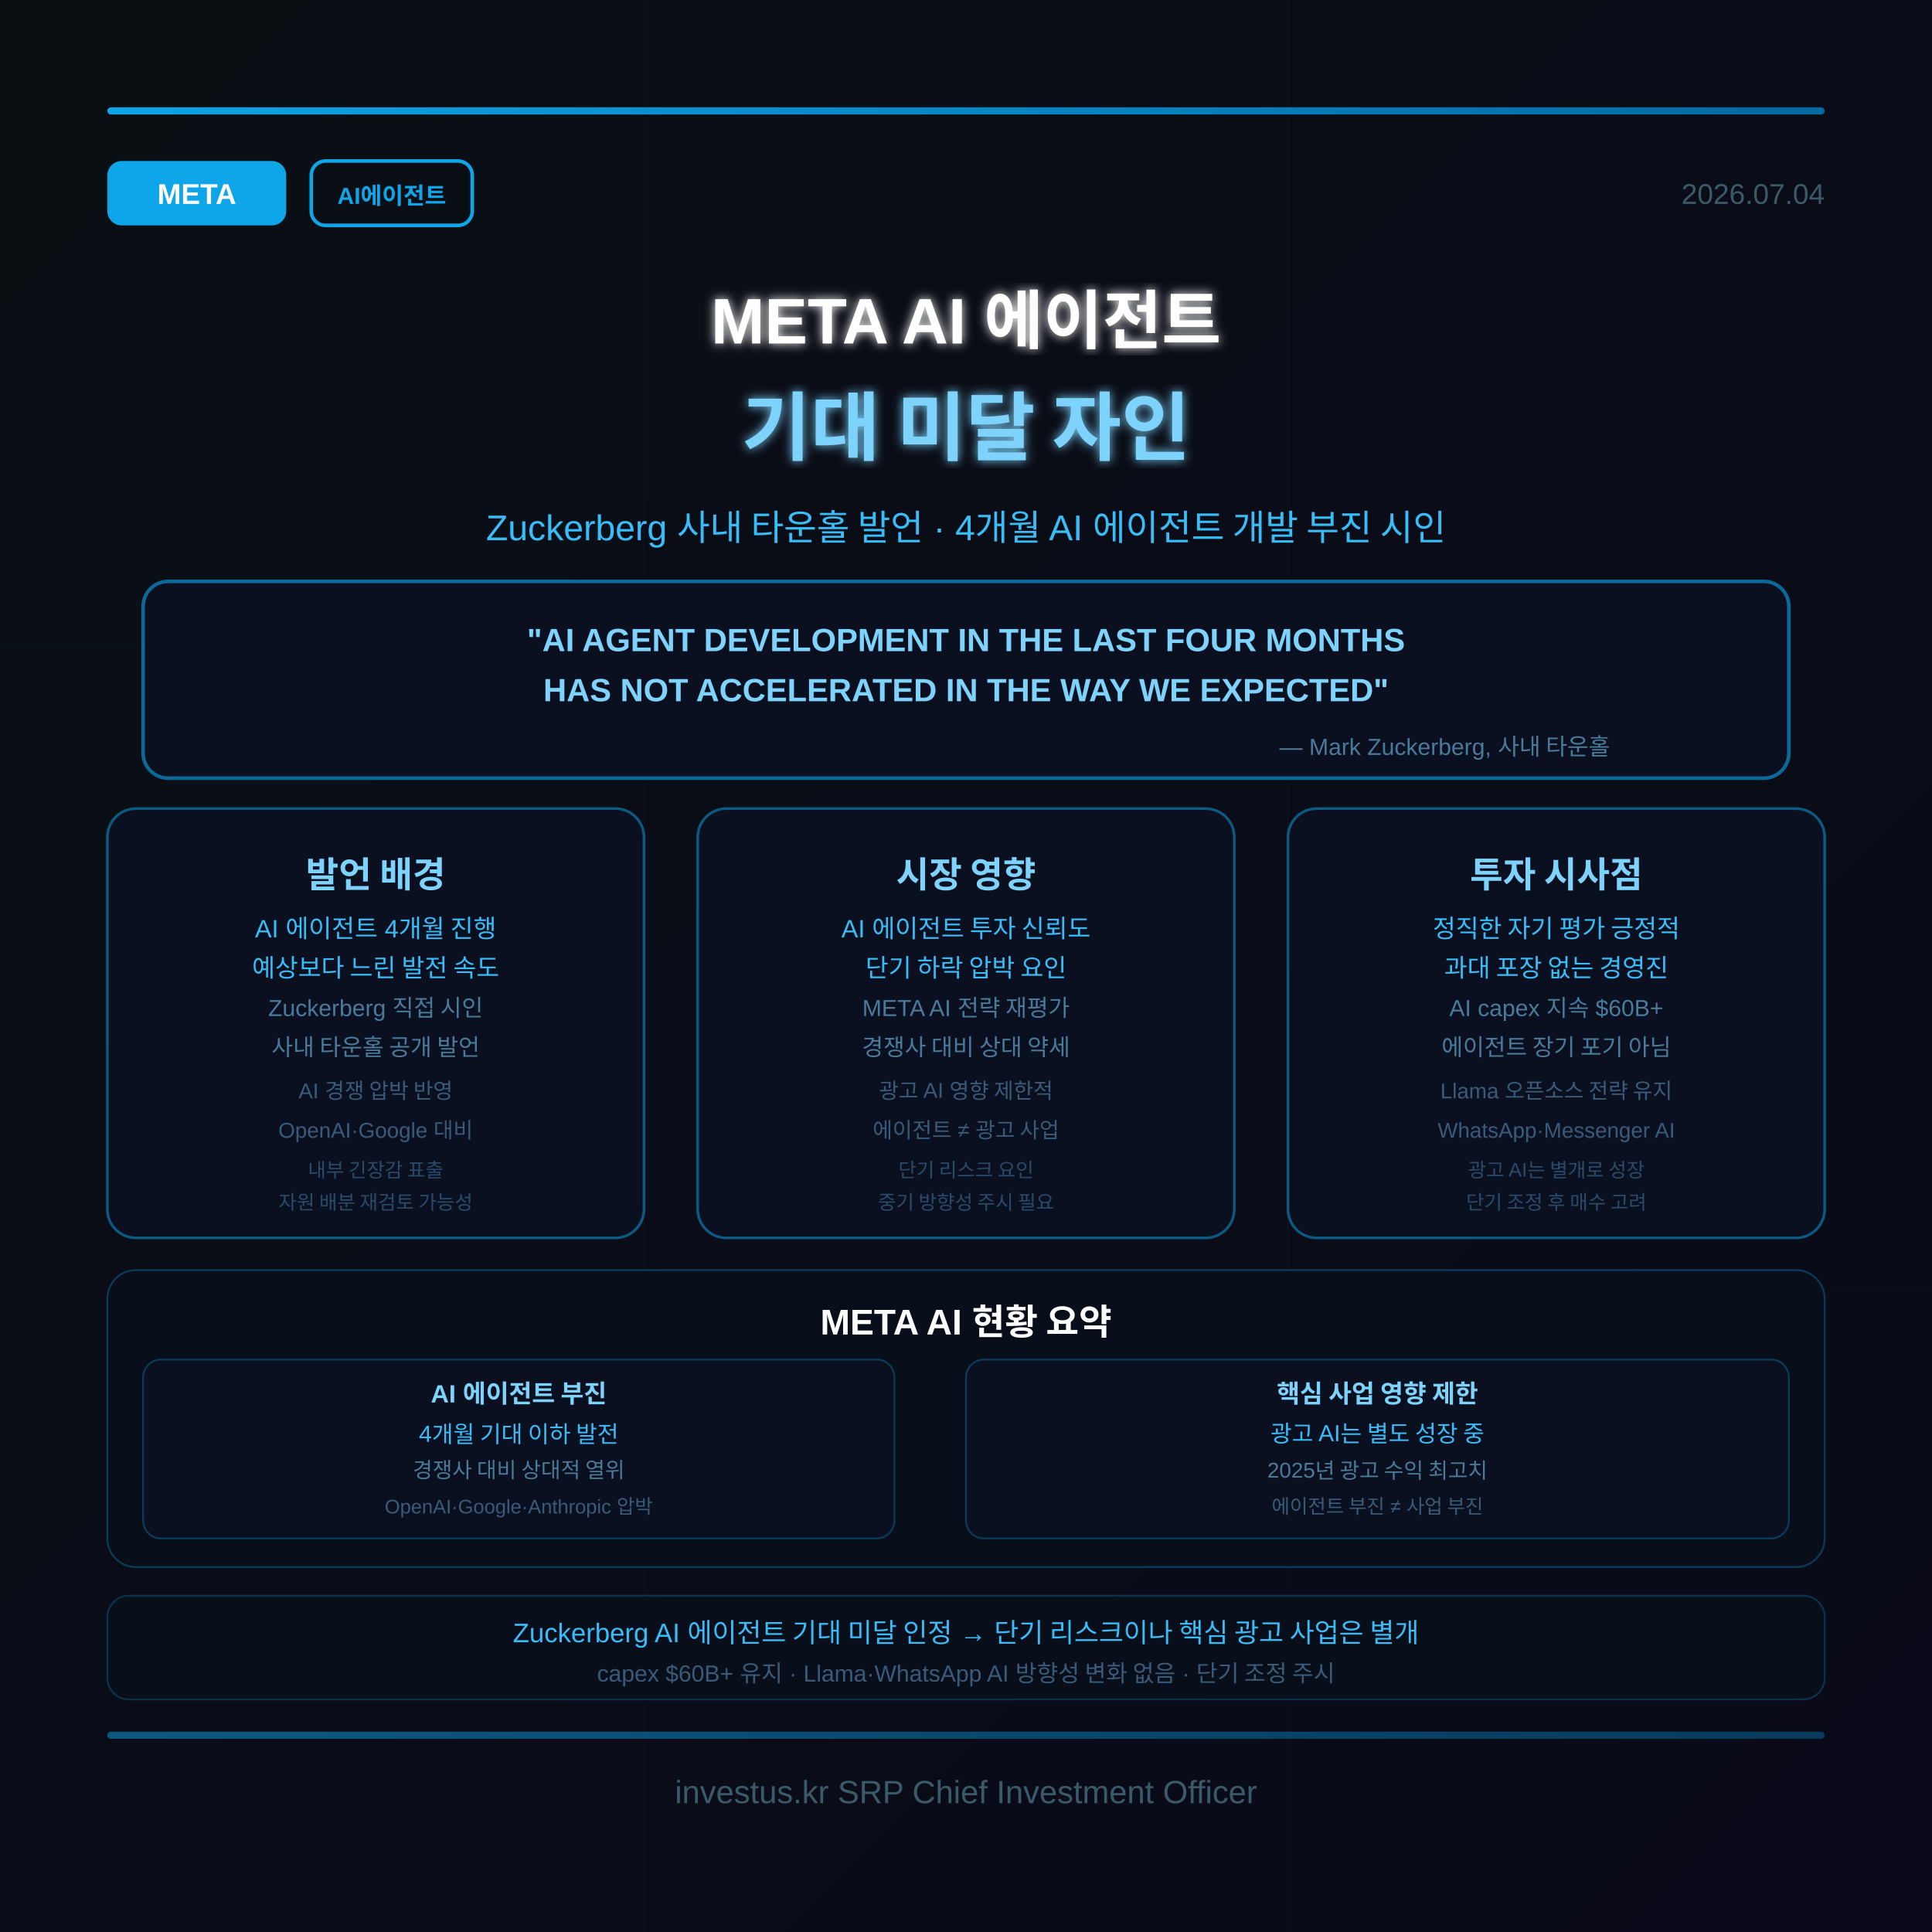
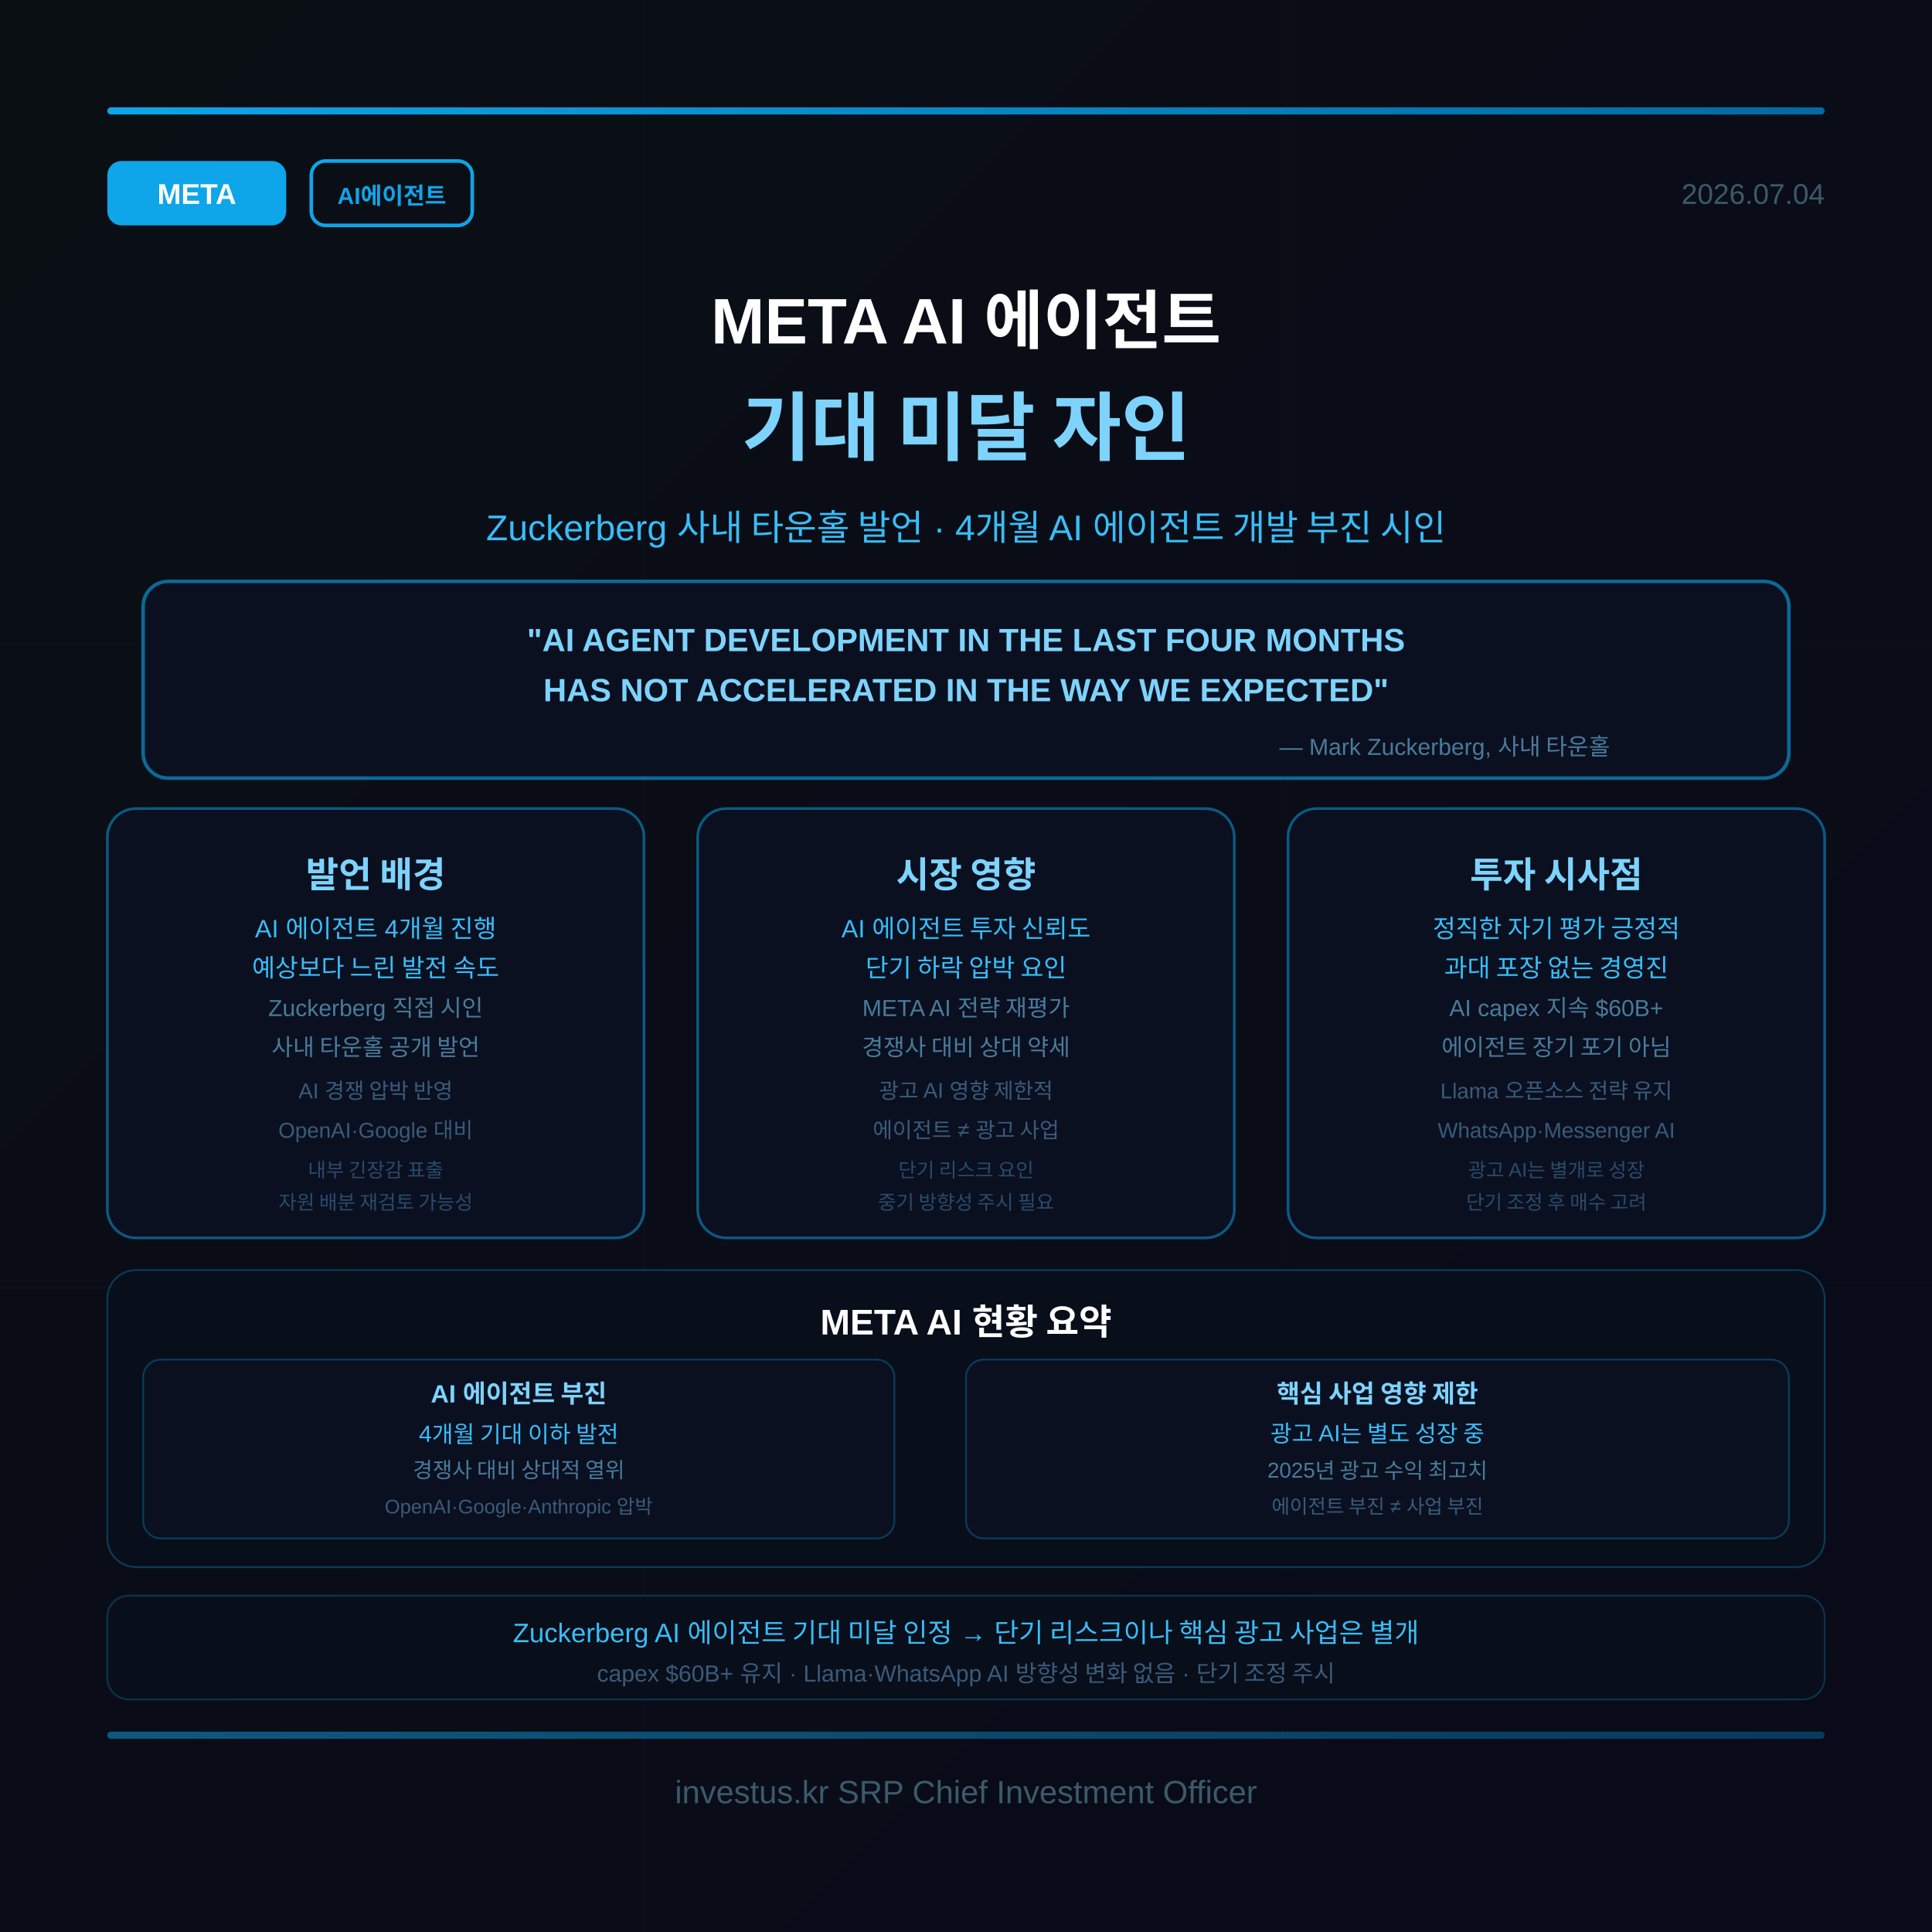
<svg xmlns="http://www.w3.org/2000/svg" viewBox="0 0 1080 1080" width="1080" height="1080">
  <defs>
    <linearGradient id="bg" x1="0%" y1="0%" x2="100%" y2="100%">
      <stop offset="0%" style="stop-color:#0a0f14" />
      <stop offset="100%" style="stop-color:#0a0a1a" />
    </linearGradient>
    <linearGradient id="blueGrad" x1="0%" y1="0%" x2="100%" y2="0%">
      <stop offset="0%" style="stop-color:#0ea5e9" />
      <stop offset="100%" style="stop-color:#0369a1" />
    </linearGradient>
-     <filter id="glow">
-       <feGaussianBlur stdDeviation="3" result="coloredBlur" />
-       <feMerge>
-         <feMergeNode in="coloredBlur" />
-         <feMergeNode in="SourceGraphic" />
-       </feMerge>
-     </filter>
  </defs>
  <rect width="1080" height="1080" fill="url(#bg)" />
  <line x1="0" y1="360" x2="1080" y2="360" stroke="#0ea5e9" stroke-width="0.3" stroke-opacity="0.08" />
  <line x1="0" y1="720" x2="1080" y2="720" stroke="#0ea5e9" stroke-width="0.3" stroke-opacity="0.08" />
  <line x1="360" y1="0" x2="360" y2="1080" stroke="#0ea5e9" stroke-width="0.3" stroke-opacity="0.08" />
  <line x1="720" y1="0" x2="720" y2="1080" stroke="#0ea5e9" stroke-width="0.3" stroke-opacity="0.08" />
  <rect x="60" y="60" width="960" height="4" fill="url(#blueGrad)" rx="2" />
  <rect x="60" y="90" width="100" height="36" rx="8" fill="#0ea5e9" />
  <text x="110" y="114" font-family="Arial Black, Arial" font-weight="900" font-size="16" fill="#ffffff" text-anchor="middle">META</text>
  <rect x="174" y="90" width="90" height="36" rx="8" fill="none" stroke="#0ea5e9" stroke-width="2" />
  <text x="219" y="114" font-family="Arial, sans-serif" font-weight="700" font-size="13" fill="#0ea5e9" text-anchor="middle">AI에이전트</text>
  <text x="1020" y="114" font-family="Arial, sans-serif" font-size="16" fill="#3a5a6a" text-anchor="end">2026.07.04</text>
-   <text x="540" y="192" font-family="Arial Black, Arial" font-weight="900" font-size="36" fill="#ffffff" text-anchor="middle" filter="url(#glow)">META AI 에이전트</text>
-   <text x="540" y="254" font-family="Arial Black, Arial" font-weight="900" font-size="42" fill="#7dd3fc" text-anchor="middle" filter="url(#glow)">기대 미달 자인</text>
+   <text x="540" y="192" font-family="Arial Black, Arial" font-weight="900" font-size="36" fill="#ffffff" text-anchor="middle">META AI 에이전트</text>
+   <text x="540" y="254" font-family="Arial Black, Arial" font-weight="900" font-size="42" fill="#7dd3fc" text-anchor="middle">기대 미달 자인</text>
  <text x="540" y="302" font-family="Arial, sans-serif" font-size="20" fill="#38bdf8" text-anchor="middle">Zuckerberg 사내 타운홀 발언 · 4개월 AI 에이전트 개발 부진 시인</text>
  <rect x="80" y="325" width="920" height="110" rx="14" fill="#0a1020" stroke="#0ea5e9" stroke-width="2" stroke-opacity="0.6" />
  <text x="540" y="364" font-family="Arial Black, Arial" font-weight="900" font-size="18" fill="#7dd3fc" text-anchor="middle">"AI AGENT DEVELOPMENT IN THE LAST FOUR MONTHS</text>
  <text x="540" y="392" font-family="Arial Black, Arial" font-weight="900" font-size="18" fill="#7dd3fc" text-anchor="middle">HAS NOT ACCELERATED IN THE WAY WE EXPECTED"</text>
  <text x="900" y="422" font-family="Arial, sans-serif" font-size="13" fill="#4a7a9a" text-anchor="end">— Mark Zuckerberg, 사내 타운홀</text>
  <rect x="60" y="452" width="300" height="240" rx="16" fill="#0a1020" stroke="#0ea5e9" stroke-width="1.5" stroke-opacity="0.5" />
  <text x="210" y="496" font-family="Arial Black, Arial" font-weight="900" font-size="20" fill="#7dd3fc" text-anchor="middle">발언 배경</text>
  <text x="210" y="524" font-family="Arial, sans-serif" font-size="14" fill="#38bdf8" text-anchor="middle">AI 에이전트 4개월 진행</text>
  <text x="210" y="546" font-family="Arial, sans-serif" font-size="14" fill="#38bdf8" text-anchor="middle">예상보다 느린 발전 속도</text>
  <text x="210" y="568" font-family="Arial, sans-serif" font-size="13" fill="#4a7a9a" text-anchor="middle">Zuckerberg 직접 시인</text>
  <text x="210" y="590" font-family="Arial, sans-serif" font-size="13" fill="#4a7a9a" text-anchor="middle">사내 타운홀 공개 발언</text>
  <text x="210" y="614" font-family="Arial, sans-serif" font-size="12" fill="#3a5a7a" text-anchor="middle">AI 경쟁 압박 반영</text>
  <text x="210" y="636" font-family="Arial, sans-serif" font-size="12" fill="#3a5a7a" text-anchor="middle">OpenAI·Google 대비</text>
  <text x="210" y="658" font-family="Arial, sans-serif" font-size="11" fill="#2a4a6a" text-anchor="middle">내부 긴장감 표출</text>
  <text x="210" y="676" font-family="Arial, sans-serif" font-size="11" fill="#2a4a6a" text-anchor="middle">자원 배분 재검토 가능성</text>
  <rect x="390" y="452" width="300" height="240" rx="16" fill="#0a1020" stroke="#0ea5e9" stroke-width="1.5" stroke-opacity="0.5" />
  <text x="540" y="496" font-family="Arial Black, Arial" font-weight="900" font-size="20" fill="#7dd3fc" text-anchor="middle">시장 영향</text>
  <text x="540" y="524" font-family="Arial, sans-serif" font-size="14" fill="#38bdf8" text-anchor="middle">AI 에이전트 투자 신뢰도</text>
  <text x="540" y="546" font-family="Arial, sans-serif" font-size="14" fill="#38bdf8" text-anchor="middle">단기 하락 압박 요인</text>
  <text x="540" y="568" font-family="Arial, sans-serif" font-size="13" fill="#4a7a9a" text-anchor="middle">META AI 전략 재평가</text>
  <text x="540" y="590" font-family="Arial, sans-serif" font-size="13" fill="#4a7a9a" text-anchor="middle">경쟁사 대비 상대 약세</text>
  <text x="540" y="614" font-family="Arial, sans-serif" font-size="12" fill="#3a5a7a" text-anchor="middle">광고 AI 영향 제한적</text>
  <text x="540" y="636" font-family="Arial, sans-serif" font-size="12" fill="#3a5a7a" text-anchor="middle">에이전트 ≠ 광고 사업</text>
  <text x="540" y="658" font-family="Arial, sans-serif" font-size="11" fill="#2a4a6a" text-anchor="middle">단기 리스크 요인</text>
  <text x="540" y="676" font-family="Arial, sans-serif" font-size="11" fill="#2a4a6a" text-anchor="middle">중기 방향성 주시 필요</text>
  <rect x="720" y="452" width="300" height="240" rx="16" fill="#0a1020" stroke="#0ea5e9" stroke-width="1.5" stroke-opacity="0.5" />
  <text x="870" y="496" font-family="Arial Black, Arial" font-weight="900" font-size="20" fill="#7dd3fc" text-anchor="middle">투자 시사점</text>
  <text x="870" y="524" font-family="Arial, sans-serif" font-size="14" fill="#38bdf8" text-anchor="middle">정직한 자기 평가 긍정적</text>
  <text x="870" y="546" font-family="Arial, sans-serif" font-size="14" fill="#38bdf8" text-anchor="middle">과대 포장 없는 경영진</text>
  <text x="870" y="568" font-family="Arial, sans-serif" font-size="13" fill="#4a7a9a" text-anchor="middle">AI capex 지속 $60B+</text>
  <text x="870" y="590" font-family="Arial, sans-serif" font-size="13" fill="#4a7a9a" text-anchor="middle">에이전트 장기 포기 아님</text>
  <text x="870" y="614" font-family="Arial, sans-serif" font-size="12" fill="#3a5a7a" text-anchor="middle">Llama 오픈소스 전략 유지</text>
  <text x="870" y="636" font-family="Arial, sans-serif" font-size="12" fill="#3a5a7a" text-anchor="middle">WhatsApp·Messenger AI</text>
  <text x="870" y="658" font-family="Arial, sans-serif" font-size="11" fill="#2a4a6a" text-anchor="middle">광고 AI는 별개로 성장</text>
  <text x="870" y="676" font-family="Arial, sans-serif" font-size="11" fill="#2a4a6a" text-anchor="middle">단기 조정 후 매수 고려</text>
  <rect x="60" y="710" width="960" height="166" rx="16" fill="#080e1a" stroke="#0ea5e9" stroke-width="1" stroke-opacity="0.3" />
  <text x="540" y="746" font-family="Arial Black, Arial" font-weight="900" font-size="20" fill="#ffffff" text-anchor="middle">META AI 현황 요약</text>
  <rect x="80" y="760" width="420" height="100" rx="10" fill="#0a1020" stroke="#0ea5e9" stroke-width="1" stroke-opacity="0.3" />
  <text x="290" y="784" font-family="Arial, sans-serif" font-weight="700" font-size="14" fill="#7dd3fc" text-anchor="middle">AI 에이전트 부진</text>
  <text x="290" y="806" font-family="Arial, sans-serif" font-size="13" fill="#38bdf8" text-anchor="middle">4개월 기대 이하 발전</text>
  <text x="290" y="826" font-family="Arial, sans-serif" font-size="12" fill="#4a7a9a" text-anchor="middle">경쟁사 대비 상대적 열위</text>
  <text x="290" y="846" font-family="Arial, sans-serif" font-size="11" fill="#3a5a7a" text-anchor="middle">OpenAI·Google·Anthropic 압박</text>
  <rect x="540" y="760" width="460" height="100" rx="10" fill="#0a1020" stroke="#0ea5e9" stroke-width="1" stroke-opacity="0.3" />
  <text x="770" y="784" font-family="Arial, sans-serif" font-weight="700" font-size="14" fill="#7dd3fc" text-anchor="middle">핵심 사업 영향 제한</text>
  <text x="770" y="806" font-family="Arial, sans-serif" font-size="13" fill="#38bdf8" text-anchor="middle">광고 AI는 별도 성장 중</text>
  <text x="770" y="826" font-family="Arial, sans-serif" font-size="12" fill="#4a7a9a" text-anchor="middle">2025년 광고 수익 최고치</text>
  <text x="770" y="846" font-family="Arial, sans-serif" font-size="11" fill="#3a5a7a" text-anchor="middle">에이전트 부진 ≠ 사업 부진</text>
  <rect x="60" y="892" width="960" height="58" rx="12" fill="#080e1a" stroke="#0ea5e9" stroke-width="1" stroke-opacity="0.25" />
  <text x="540" y="918" font-family="Arial, sans-serif" font-size="15" fill="#38bdf8" text-anchor="middle">Zuckerberg AI 에이전트 기대 미달 인정 → 단기 리스크이나 핵심 광고 사업은 별개</text>
  <text x="540" y="940" font-family="Arial, sans-serif" font-size="13" fill="#3a5a7a" text-anchor="middle">capex $60B+ 유지 · Llama·WhatsApp AI 방향성 변화 없음 · 단기 조정 주시</text>
  <rect x="60" y="968" width="960" height="4" fill="url(#blueGrad)" rx="2" opacity="0.5" />
  <text x="540" y="1008" font-family="Arial, sans-serif" font-size="18" fill="#3a5a6a" text-anchor="middle">investus.kr  SRP Chief Investment Officer</text>
</svg>
